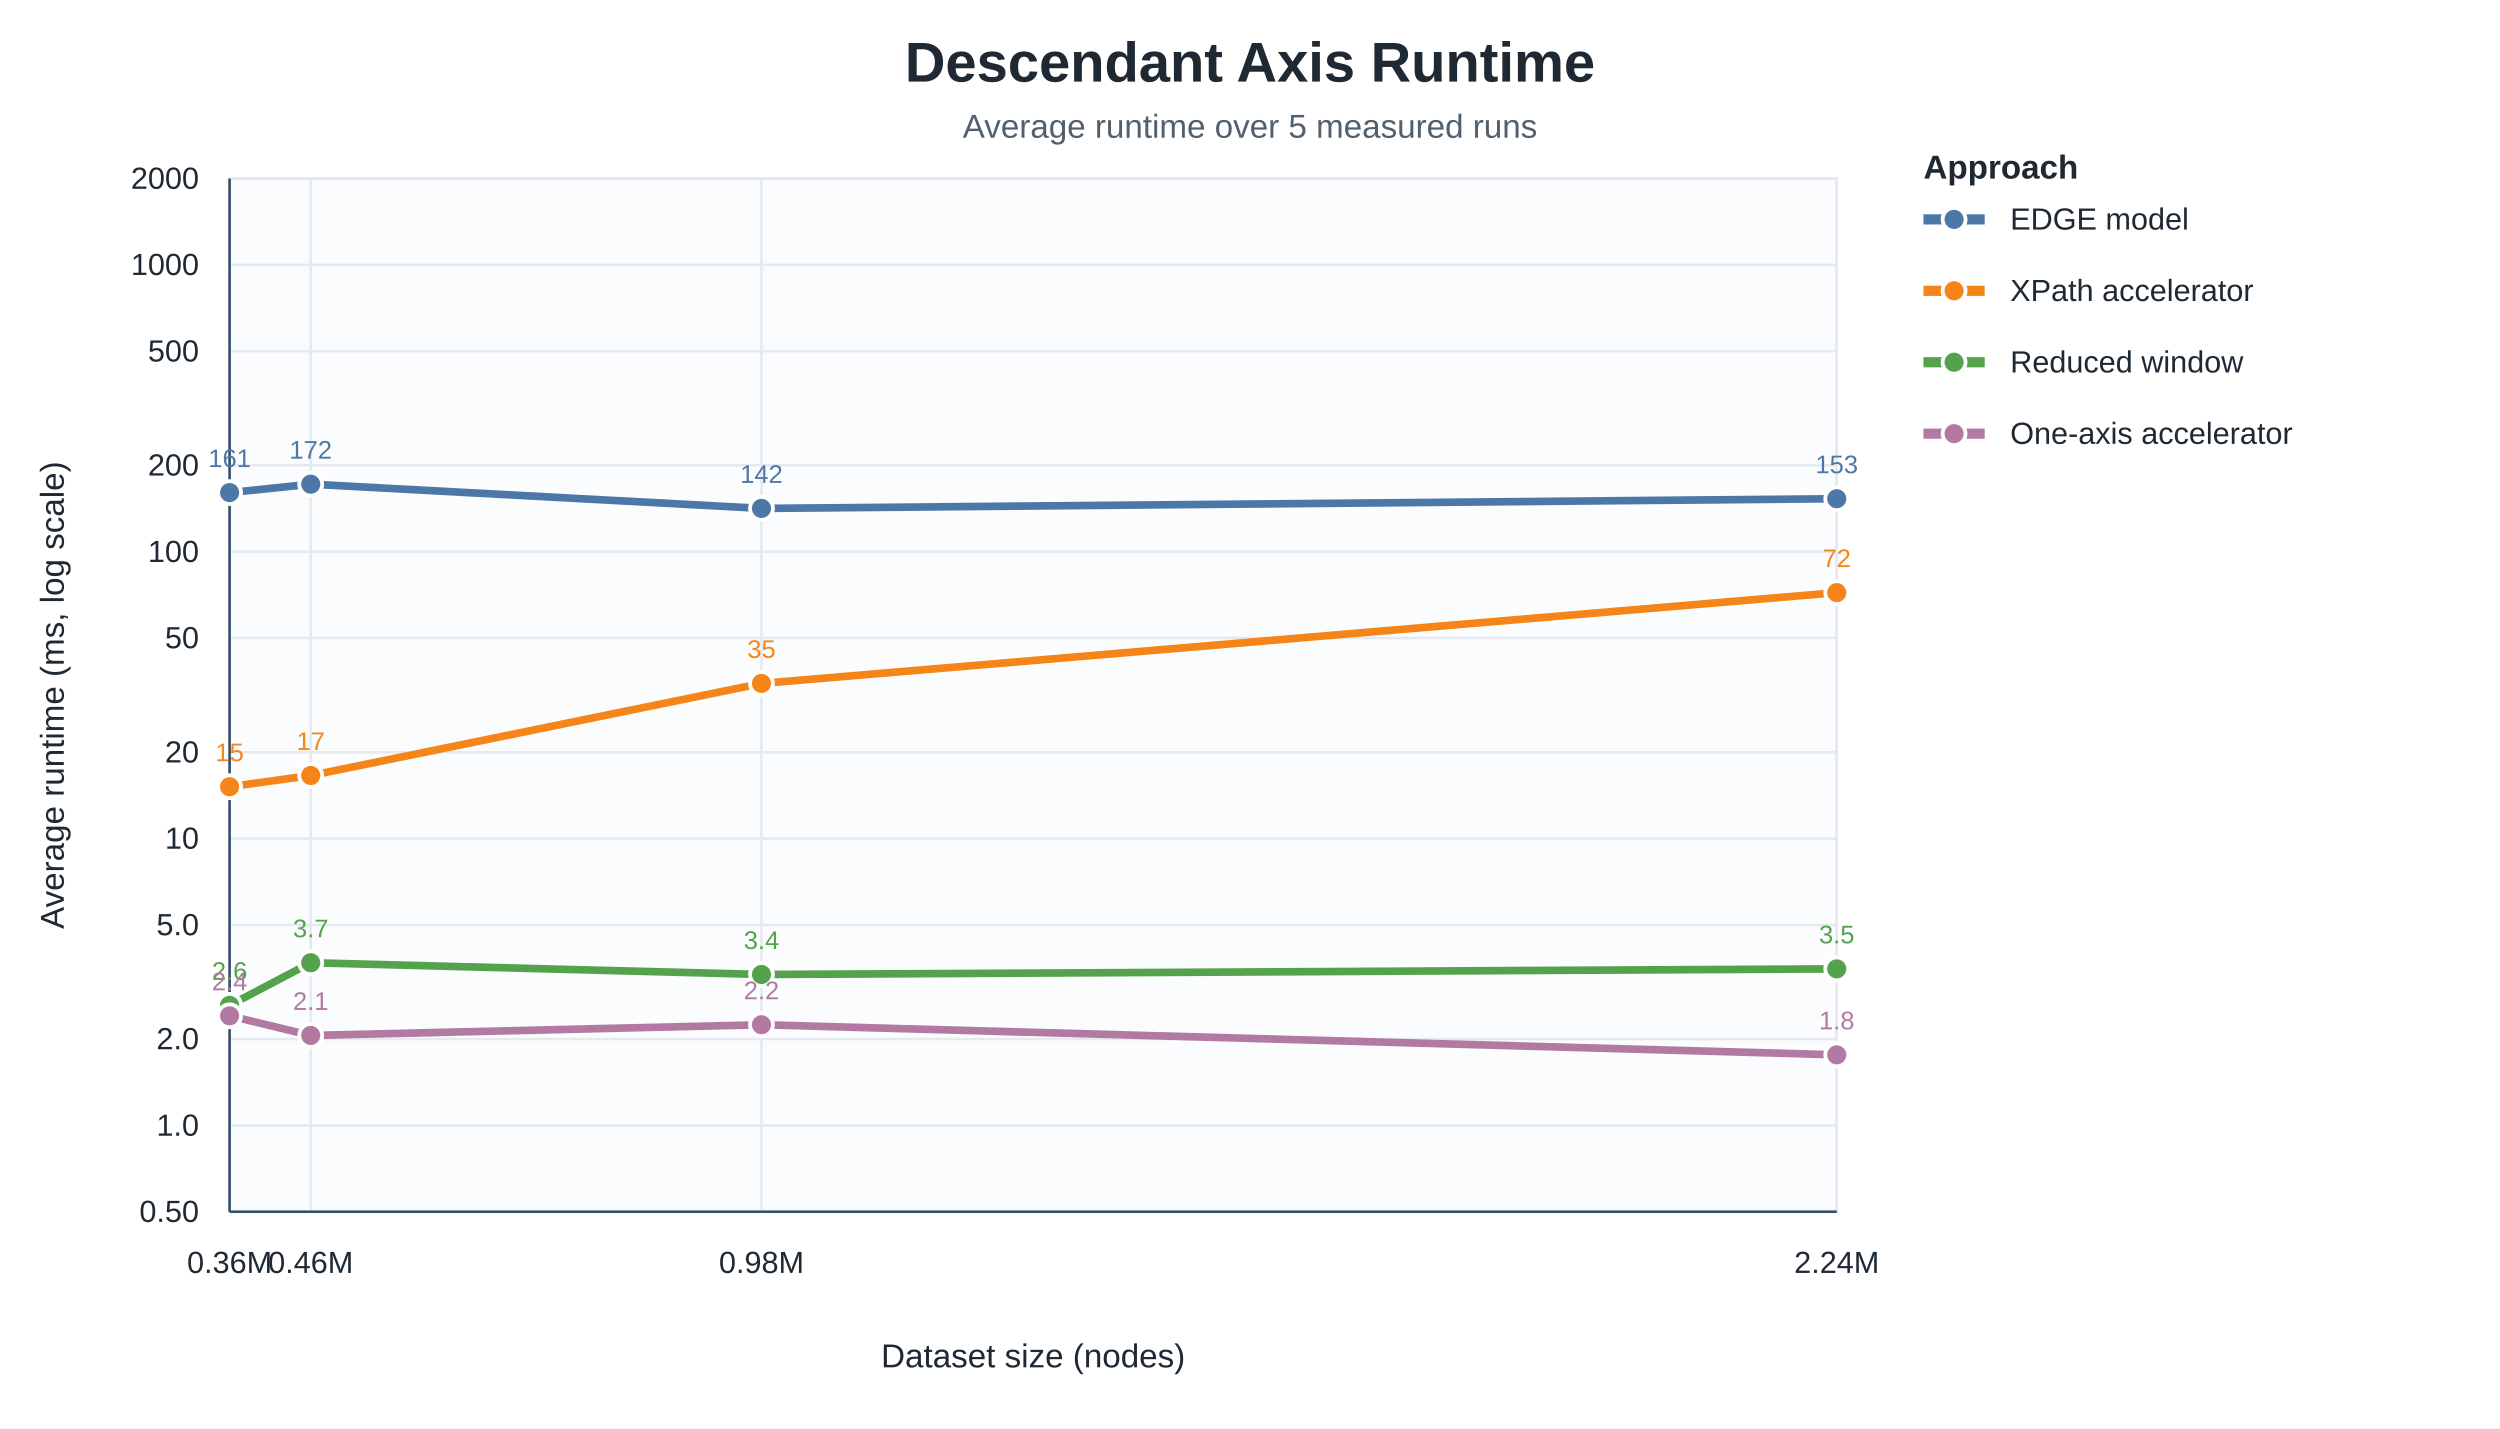
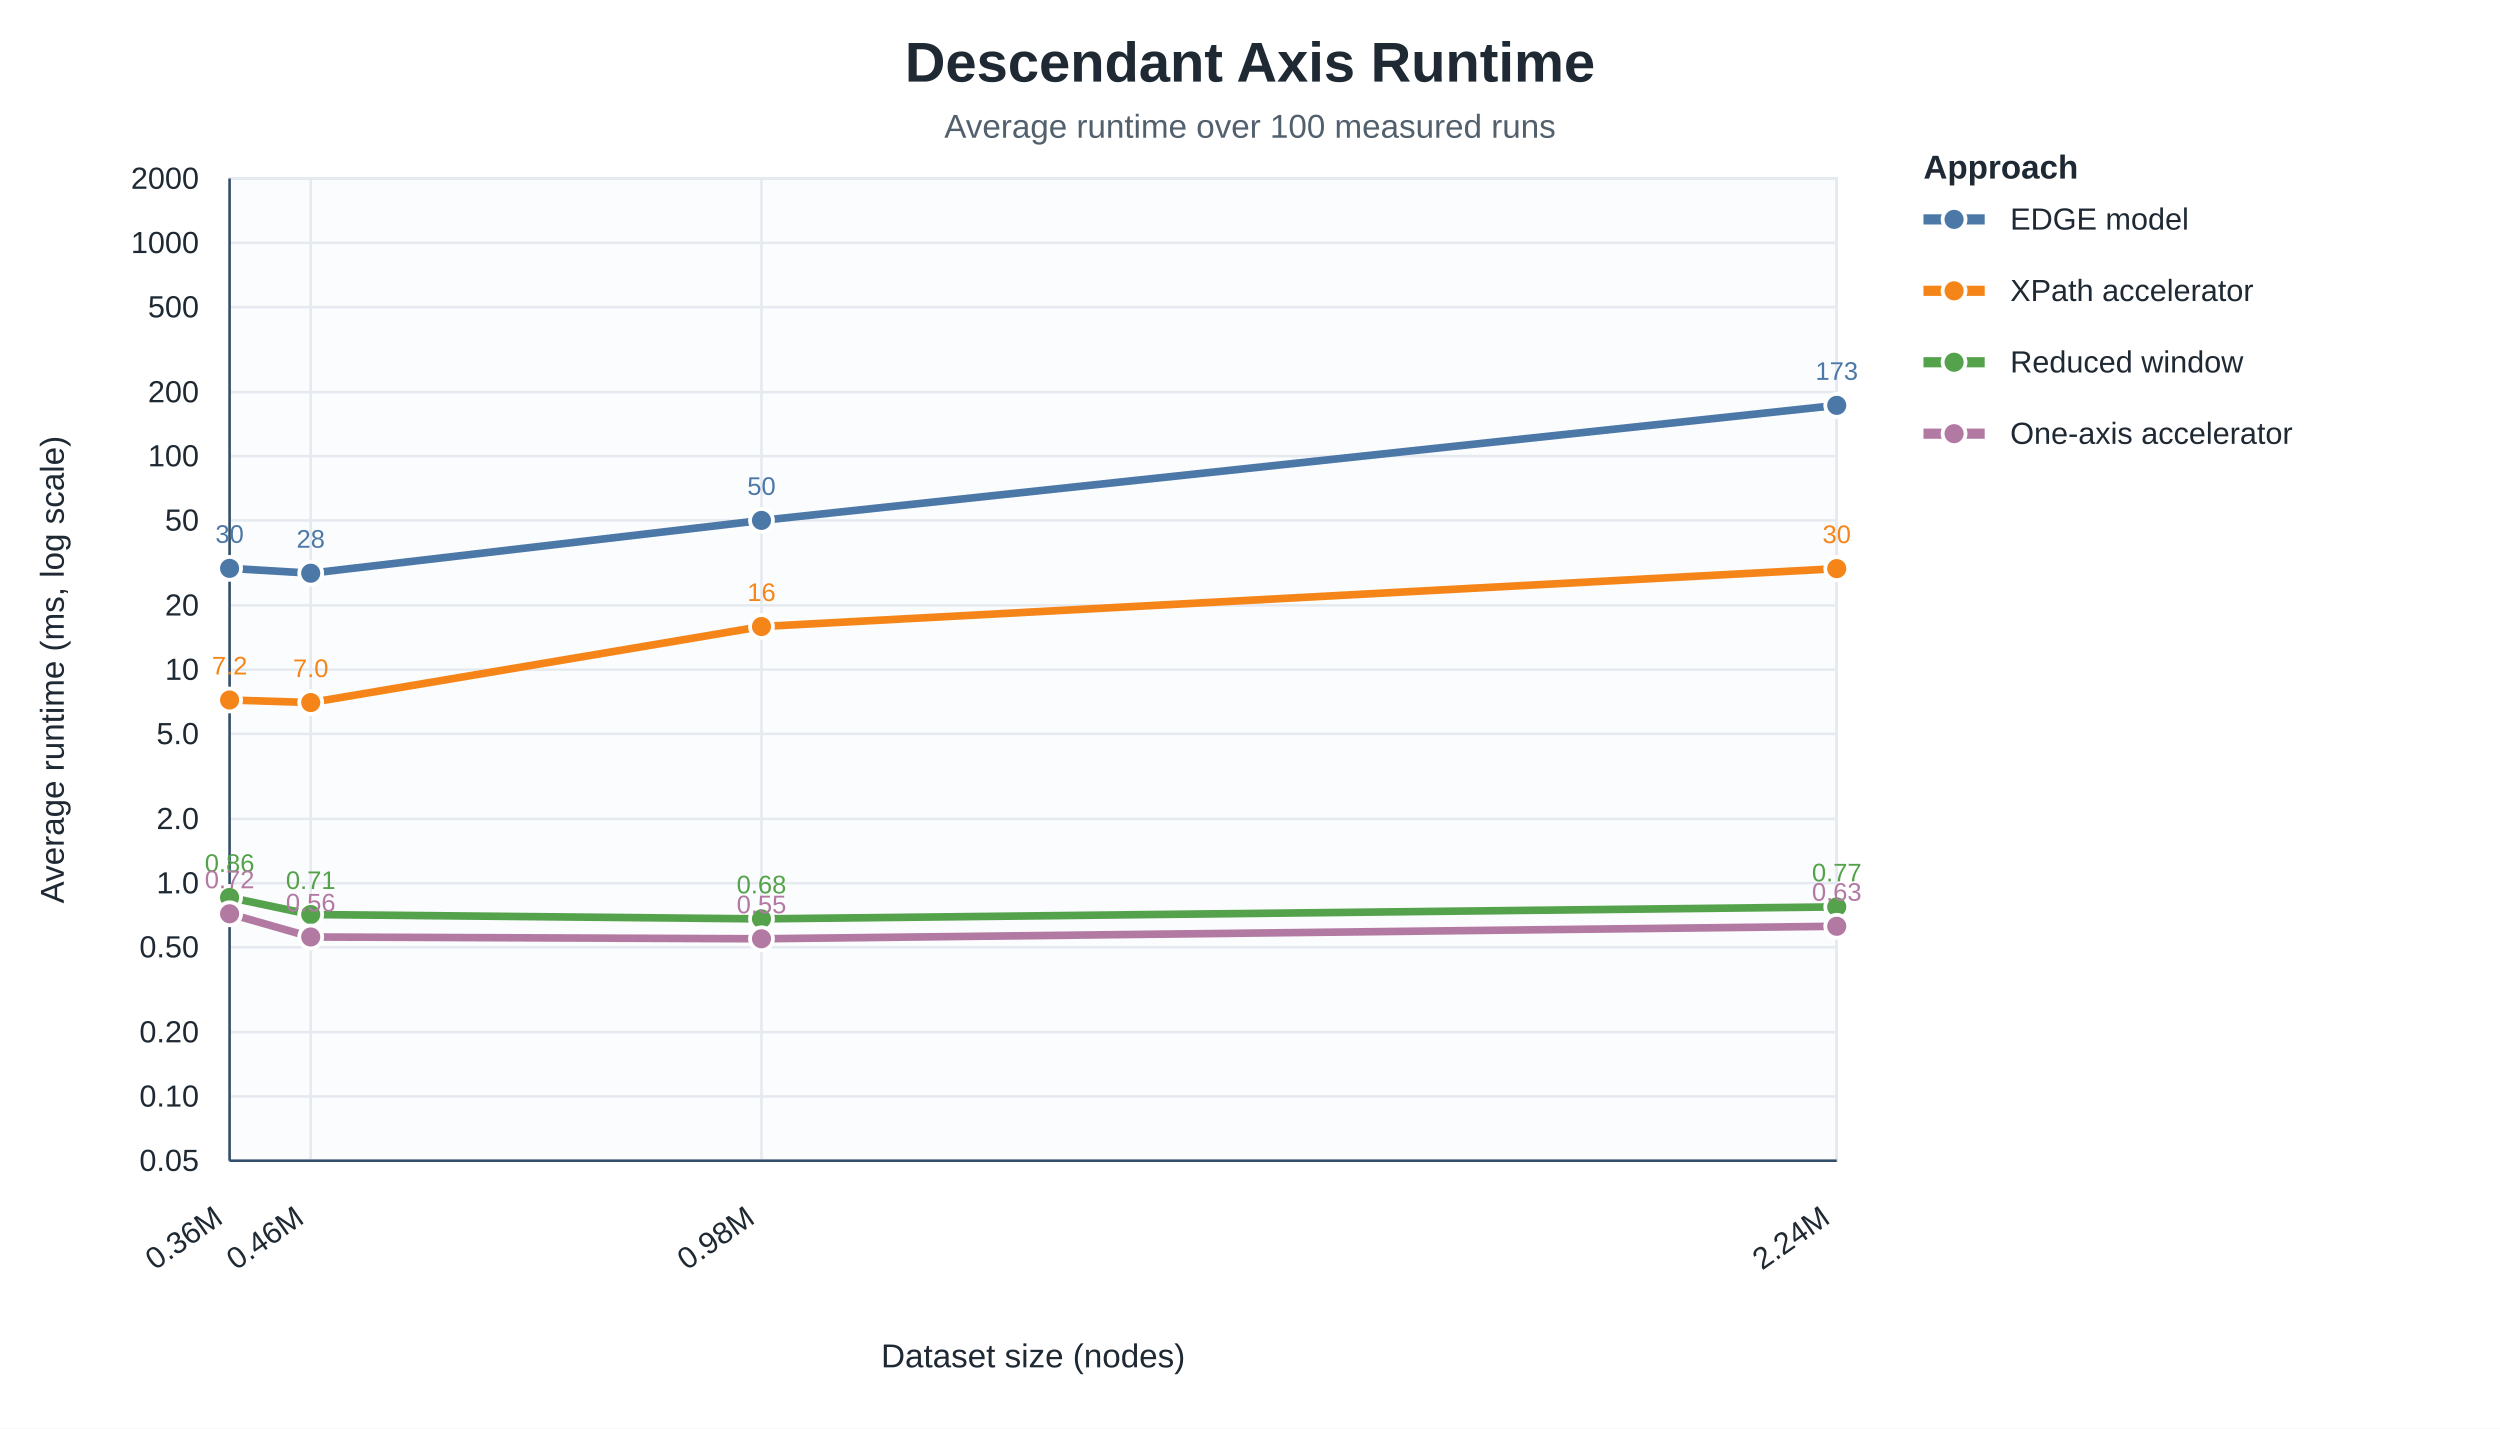
<svg xmlns="http://www.w3.org/2000/svg" width="980" height="560" viewBox="0 0 980 560">
  <rect width="100%" height="100%" fill="#FFFFFF" />
  <text x="490.0" y="32.0" font-family="Arial, sans-serif" font-size="22" font-weight="700" fill="#1F2933" text-anchor="middle">Descendant Axis Runtime</text>
-   <text x="490.0" y="54.0" font-family="Arial, sans-serif" font-size="13" font-weight="normal" fill="#52606D" text-anchor="middle">Average runtime over 5 measured runs</text>
-   <rect x="90" y="70" width="630" height="405" fill="#FBFCFD" stroke="#D9E2EC" />
-   <line x1="90.0" y1="70" x2="90.0" y2="475" stroke="#E5EAF0" />
-   <text x="90.0" y="499.0" font-family="Arial, sans-serif" font-size="12" font-weight="normal" fill="#1F2933" text-anchor="middle">0.36M</text>
-   <line x1="121.8" y1="70" x2="121.8" y2="475" stroke="#E5EAF0" />
-   <text x="121.8" y="499.0" font-family="Arial, sans-serif" font-size="12" font-weight="normal" fill="#1F2933" text-anchor="middle">0.46M</text>
-   <line x1="298.5" y1="70" x2="298.5" y2="475" stroke="#E5EAF0" />
-   <text x="298.5" y="499.0" font-family="Arial, sans-serif" font-size="12" font-weight="normal" fill="#1F2933" text-anchor="middle">0.98M</text>
-   <line x1="720.0" y1="70" x2="720.0" y2="475" stroke="#E5EAF0" />
-   <text x="720.0" y="499.0" font-family="Arial, sans-serif" font-size="12" font-weight="normal" fill="#1F2933" text-anchor="middle">2.24M</text>
-   <line x1="90" y1="475.0" x2="720" y2="475.0" stroke="#E5EAF0" />
-   <text x="78.0" y="479.0" font-family="Arial, sans-serif" font-size="12" font-weight="normal" fill="#1F2933" text-anchor="end">0.50</text>
-   <line x1="90" y1="441.2" x2="720" y2="441.2" stroke="#E5EAF0" />
-   <text x="78.0" y="445.2" font-family="Arial, sans-serif" font-size="12" font-weight="normal" fill="#1F2933" text-anchor="end">1.0</text>
-   <line x1="90" y1="407.3" x2="720" y2="407.3" stroke="#E5EAF0" />
-   <text x="78.0" y="411.3" font-family="Arial, sans-serif" font-size="12" font-weight="normal" fill="#1F2933" text-anchor="end">2.0</text>
-   <line x1="90" y1="362.6" x2="720" y2="362.6" stroke="#E5EAF0" />
-   <text x="78.0" y="366.6" font-family="Arial, sans-serif" font-size="12" font-weight="normal" fill="#1F2933" text-anchor="end">5.0</text>
-   <line x1="90" y1="328.7" x2="720" y2="328.7" stroke="#E5EAF0" />
-   <text x="78.0" y="332.7" font-family="Arial, sans-serif" font-size="12" font-weight="normal" fill="#1F2933" text-anchor="end">10</text>
-   <line x1="90" y1="294.9" x2="720" y2="294.9" stroke="#E5EAF0" />
-   <text x="78.0" y="298.9" font-family="Arial, sans-serif" font-size="12" font-weight="normal" fill="#1F2933" text-anchor="end">20</text>
-   <line x1="90" y1="250.1" x2="720" y2="250.1" stroke="#E5EAF0" />
-   <text x="78.0" y="254.1" font-family="Arial, sans-serif" font-size="12" font-weight="normal" fill="#1F2933" text-anchor="end">50</text>
-   <line x1="90" y1="216.3" x2="720" y2="216.3" stroke="#E5EAF0" />
-   <text x="78.0" y="220.3" font-family="Arial, sans-serif" font-size="12" font-weight="normal" fill="#1F2933" text-anchor="end">100</text>
-   <line x1="90" y1="182.4" x2="720" y2="182.4" stroke="#E5EAF0" />
-   <text x="78.0" y="186.4" font-family="Arial, sans-serif" font-size="12" font-weight="normal" fill="#1F2933" text-anchor="end">200</text>
-   <line x1="90" y1="137.7" x2="720" y2="137.7" stroke="#E5EAF0" />
-   <text x="78.0" y="141.7" font-family="Arial, sans-serif" font-size="12" font-weight="normal" fill="#1F2933" text-anchor="end">500</text>
-   <line x1="90" y1="103.8" x2="720" y2="103.8" stroke="#E5EAF0" />
-   <text x="78.0" y="107.8" font-family="Arial, sans-serif" font-size="12" font-weight="normal" fill="#1F2933" text-anchor="end">1000</text>
+   <text x="490.0" y="54.0" font-family="Arial, sans-serif" font-size="13" font-weight="normal" fill="#52606D" text-anchor="middle">Average runtime over 100 measured runs</text>
+   <rect x="90" y="70" width="630" height="385" fill="#FBFCFD" stroke="#D9E2EC" />
+   <line x1="90.0" y1="70" x2="90.0" y2="455" stroke="#E5EAF0" />
+   <text x="88.0" y="479.0" font-family="Arial, sans-serif" font-size="12" font-weight="normal" fill="#1F2933" text-anchor="end" transform="rotate(-35 88.0 479)">0.36M</text>
+   <line x1="121.8" y1="70" x2="121.8" y2="455" stroke="#E5EAF0" />
+   <text x="119.8" y="479.0" font-family="Arial, sans-serif" font-size="12" font-weight="normal" fill="#1F2933" text-anchor="end" transform="rotate(-35 119.8145 479)">0.46M</text>
+   <line x1="298.5" y1="70" x2="298.5" y2="455" stroke="#E5EAF0" />
+   <text x="296.5" y="479.0" font-family="Arial, sans-serif" font-size="12" font-weight="normal" fill="#1F2933" text-anchor="end" transform="rotate(-35 296.5495 479)">0.98M</text>
+   <line x1="720.0" y1="70" x2="720.0" y2="455" stroke="#E5EAF0" />
+   <text x="718.0" y="479.0" font-family="Arial, sans-serif" font-size="12" font-weight="normal" fill="#1F2933" text-anchor="end" transform="rotate(-35 718.0 479)">2.24M</text>
+   <line x1="90" y1="455.0" x2="720" y2="455.0" stroke="#E5EAF0" />
+   <text x="78.0" y="459.0" font-family="Arial, sans-serif" font-size="12" font-weight="normal" fill="#1F2933" text-anchor="end">0.05</text>
+   <line x1="90" y1="429.8" x2="720" y2="429.8" stroke="#E5EAF0" />
+   <text x="78.0" y="433.8" font-family="Arial, sans-serif" font-size="12" font-weight="normal" fill="#1F2933" text-anchor="end">0.10</text>
+   <line x1="90" y1="404.6" x2="720" y2="404.6" stroke="#E5EAF0" />
+   <text x="78.0" y="408.6" font-family="Arial, sans-serif" font-size="12" font-weight="normal" fill="#1F2933" text-anchor="end">0.20</text>
+   <line x1="90" y1="371.3" x2="720" y2="371.3" stroke="#E5EAF0" />
+   <text x="78.0" y="375.3" font-family="Arial, sans-serif" font-size="12" font-weight="normal" fill="#1F2933" text-anchor="end">0.50</text>
+   <line x1="90" y1="346.2" x2="720" y2="346.2" stroke="#E5EAF0" />
+   <text x="78.0" y="350.2" font-family="Arial, sans-serif" font-size="12" font-weight="normal" fill="#1F2933" text-anchor="end">1.0</text>
+   <line x1="90" y1="321.0" x2="720" y2="321.0" stroke="#E5EAF0" />
+   <text x="78.0" y="325.0" font-family="Arial, sans-serif" font-size="12" font-weight="normal" fill="#1F2933" text-anchor="end">2.0</text>
+   <line x1="90" y1="287.7" x2="720" y2="287.7" stroke="#E5EAF0" />
+   <text x="78.0" y="291.7" font-family="Arial, sans-serif" font-size="12" font-weight="normal" fill="#1F2933" text-anchor="end">5.0</text>
+   <line x1="90" y1="262.5" x2="720" y2="262.5" stroke="#E5EAF0" />
+   <text x="78.0" y="266.5" font-family="Arial, sans-serif" font-size="12" font-weight="normal" fill="#1F2933" text-anchor="end">10</text>
+   <line x1="90" y1="237.3" x2="720" y2="237.3" stroke="#E5EAF0" />
+   <text x="78.0" y="241.3" font-family="Arial, sans-serif" font-size="12" font-weight="normal" fill="#1F2933" text-anchor="end">20</text>
+   <line x1="90" y1="204.0" x2="720" y2="204.0" stroke="#E5EAF0" />
+   <text x="78.0" y="208.0" font-family="Arial, sans-serif" font-size="12" font-weight="normal" fill="#1F2933" text-anchor="end">50</text>
+   <line x1="90" y1="178.8" x2="720" y2="178.8" stroke="#E5EAF0" />
+   <text x="78.0" y="182.8" font-family="Arial, sans-serif" font-size="12" font-weight="normal" fill="#1F2933" text-anchor="end">100</text>
+   <line x1="90" y1="153.7" x2="720" y2="153.7" stroke="#E5EAF0" />
+   <text x="78.0" y="157.7" font-family="Arial, sans-serif" font-size="12" font-weight="normal" fill="#1F2933" text-anchor="end">200</text>
+   <line x1="90" y1="120.4" x2="720" y2="120.4" stroke="#E5EAF0" />
+   <text x="78.0" y="124.4" font-family="Arial, sans-serif" font-size="12" font-weight="normal" fill="#1F2933" text-anchor="end">500</text>
+   <line x1="90" y1="95.2" x2="720" y2="95.2" stroke="#E5EAF0" />
+   <text x="78.0" y="99.2" font-family="Arial, sans-serif" font-size="12" font-weight="normal" fill="#1F2933" text-anchor="end">1000</text>
  <line x1="90" y1="70.0" x2="720" y2="70.0" stroke="#E5EAF0" />
  <text x="78.0" y="74.0" font-family="Arial, sans-serif" font-size="12" font-weight="normal" fill="#1F2933" text-anchor="end">2000</text>
-   <line x1="90" y1="475" x2="720" y2="475" stroke="#334E68" />
-   <line x1="90" y1="70" x2="90" y2="475" stroke="#334E68" />
+   <line x1="90" y1="455" x2="720" y2="455" stroke="#334E68" />
+   <line x1="90" y1="70" x2="90" y2="455" stroke="#334E68" />
  <text x="405.0" y="536.0" font-family="Arial, sans-serif" font-size="13" font-weight="normal" fill="#1F2933" text-anchor="middle">Dataset size (nodes)</text>
-   <text x="25.0" y="272.5" font-family="Arial, sans-serif" font-size="13" font-weight="normal" fill="#1F2933" text-anchor="middle" transform="rotate(-90 25 272.5)">Average runtime (ms, log scale)</text>
-   <polyline points="90.0,193.1 121.8,189.8 298.5,199.3 720.0,195.5" fill="none" stroke="#4C78A8" stroke-width="3" />
-   <circle cx="90.0" cy="193.1" r="4.5" fill="#4C78A8" stroke="#FFFFFF" stroke-width="1.5" />
-   <text x="90.0" y="183.1" font-family="Arial, sans-serif" font-size="10" font-weight="normal" fill="#4C78A8" text-anchor="middle">161</text>
-   <circle cx="121.8" cy="189.8" r="4.5" fill="#4C78A8" stroke="#FFFFFF" stroke-width="1.5" />
-   <text x="121.8" y="179.8" font-family="Arial, sans-serif" font-size="10" font-weight="normal" fill="#4C78A8" text-anchor="middle">172</text>
-   <circle cx="298.5" cy="199.3" r="4.5" fill="#4C78A8" stroke="#FFFFFF" stroke-width="1.5" />
-   <text x="298.5" y="189.3" font-family="Arial, sans-serif" font-size="10" font-weight="normal" fill="#4C78A8" text-anchor="middle">142</text>
-   <circle cx="720.0" cy="195.5" r="4.5" fill="#4C78A8" stroke="#FFFFFF" stroke-width="1.5" />
-   <text x="720.0" y="185.5" font-family="Arial, sans-serif" font-size="10" font-weight="normal" fill="#4C78A8" text-anchor="middle">153</text>
-   <polyline points="90.0,308.4 121.8,304.0 298.5,267.9 720.0,232.3" fill="none" stroke="#F58518" stroke-width="3" />
-   <circle cx="90.0" cy="308.4" r="4.5" fill="#F58518" stroke="#FFFFFF" stroke-width="1.5" />
-   <text x="90.0" y="298.4" font-family="Arial, sans-serif" font-size="10" font-weight="normal" fill="#F58518" text-anchor="middle">15</text>
-   <circle cx="121.8" cy="304.0" r="4.5" fill="#F58518" stroke="#FFFFFF" stroke-width="1.5" />
-   <text x="121.8" y="294.0" font-family="Arial, sans-serif" font-size="10" font-weight="normal" fill="#F58518" text-anchor="middle">17</text>
-   <circle cx="298.5" cy="267.9" r="4.5" fill="#F58518" stroke="#FFFFFF" stroke-width="1.5" />
-   <text x="298.5" y="257.9" font-family="Arial, sans-serif" font-size="10" font-weight="normal" fill="#F58518" text-anchor="middle">35</text>
-   <circle cx="720.0" cy="232.3" r="4.5" fill="#F58518" stroke="#FFFFFF" stroke-width="1.5" />
-   <text x="720.0" y="222.3" font-family="Arial, sans-serif" font-size="10" font-weight="normal" fill="#F58518" text-anchor="middle">72</text>
-   <polyline points="90.0,394.1 121.8,377.4 298.5,382.0 720.0,379.8" fill="none" stroke="#54A24B" stroke-width="3" />
-   <circle cx="90.0" cy="394.1" r="4.5" fill="#54A24B" stroke="#FFFFFF" stroke-width="1.5" />
-   <text x="90.0" y="384.1" font-family="Arial, sans-serif" font-size="10" font-weight="normal" fill="#54A24B" text-anchor="middle">2.6</text>
-   <circle cx="121.8" cy="377.4" r="4.5" fill="#54A24B" stroke="#FFFFFF" stroke-width="1.5" />
-   <text x="121.8" y="367.4" font-family="Arial, sans-serif" font-size="10" font-weight="normal" fill="#54A24B" text-anchor="middle">3.7</text>
-   <circle cx="298.5" cy="382.0" r="4.5" fill="#54A24B" stroke="#FFFFFF" stroke-width="1.5" />
-   <text x="298.5" y="372.0" font-family="Arial, sans-serif" font-size="10" font-weight="normal" fill="#54A24B" text-anchor="middle">3.4</text>
-   <circle cx="720.0" cy="379.8" r="4.5" fill="#54A24B" stroke="#FFFFFF" stroke-width="1.5" />
-   <text x="720.0" y="369.8" font-family="Arial, sans-serif" font-size="10" font-weight="normal" fill="#54A24B" text-anchor="middle">3.5</text>
-   <polyline points="90.0,398.2 121.8,405.9 298.5,401.7 720.0,413.5" fill="none" stroke="#B279A2" stroke-width="3" />
-   <circle cx="90.0" cy="398.2" r="4.5" fill="#B279A2" stroke="#FFFFFF" stroke-width="1.5" />
-   <text x="90.0" y="388.2" font-family="Arial, sans-serif" font-size="10" font-weight="normal" fill="#B279A2" text-anchor="middle">2.4</text>
-   <circle cx="121.8" cy="405.9" r="4.5" fill="#B279A2" stroke="#FFFFFF" stroke-width="1.5" />
-   <text x="121.8" y="395.9" font-family="Arial, sans-serif" font-size="10" font-weight="normal" fill="#B279A2" text-anchor="middle">2.1</text>
-   <circle cx="298.5" cy="401.7" r="4.5" fill="#B279A2" stroke="#FFFFFF" stroke-width="1.5" />
-   <text x="298.5" y="391.7" font-family="Arial, sans-serif" font-size="10" font-weight="normal" fill="#B279A2" text-anchor="middle">2.2</text>
-   <circle cx="720.0" cy="413.5" r="4.5" fill="#B279A2" stroke="#FFFFFF" stroke-width="1.5" />
-   <text x="720.0" y="403.5" font-family="Arial, sans-serif" font-size="10" font-weight="normal" fill="#B279A2" text-anchor="middle">1.8</text>
+   <text x="25.0" y="262.5" font-family="Arial, sans-serif" font-size="13" font-weight="normal" fill="#1F2933" text-anchor="middle" transform="rotate(-90 25 262.5)">Average runtime (ms, log scale)</text>
+   <polyline points="90.0,222.8 121.8,224.7 298.5,204.0 720.0,158.9" fill="none" stroke="#4C78A8" stroke-width="3" />
+   <circle cx="90.0" cy="222.8" r="4.5" fill="#4C78A8" stroke="#FFFFFF" stroke-width="1.5" />
+   <text x="90.0" y="212.8" font-family="Arial, sans-serif" font-size="10" font-weight="normal" fill="#4C78A8" text-anchor="middle">30</text>
+   <circle cx="121.8" cy="224.7" r="4.5" fill="#4C78A8" stroke="#FFFFFF" stroke-width="1.5" />
+   <text x="121.8" y="214.7" font-family="Arial, sans-serif" font-size="10" font-weight="normal" fill="#4C78A8" text-anchor="middle">28</text>
+   <circle cx="298.5" cy="204.0" r="4.5" fill="#4C78A8" stroke="#FFFFFF" stroke-width="1.5" />
+   <text x="298.5" y="194.0" font-family="Arial, sans-serif" font-size="10" font-weight="normal" fill="#4C78A8" text-anchor="middle">50</text>
+   <circle cx="720.0" cy="158.9" r="4.5" fill="#4C78A8" stroke="#FFFFFF" stroke-width="1.5" />
+   <text x="720.0" y="148.9" font-family="Arial, sans-serif" font-size="10" font-weight="normal" fill="#4C78A8" text-anchor="middle">173</text>
+   <polyline points="90.0,274.4 121.8,275.4 298.5,245.6 720.0,222.9" fill="none" stroke="#F58518" stroke-width="3" />
+   <circle cx="90.0" cy="274.4" r="4.5" fill="#F58518" stroke="#FFFFFF" stroke-width="1.5" />
+   <text x="90.0" y="264.4" font-family="Arial, sans-serif" font-size="10" font-weight="normal" fill="#F58518" text-anchor="middle">7.2</text>
+   <circle cx="121.8" cy="275.4" r="4.5" fill="#F58518" stroke="#FFFFFF" stroke-width="1.5" />
+   <text x="121.8" y="265.4" font-family="Arial, sans-serif" font-size="10" font-weight="normal" fill="#F58518" text-anchor="middle">7.0</text>
+   <circle cx="298.5" cy="245.6" r="4.5" fill="#F58518" stroke="#FFFFFF" stroke-width="1.5" />
+   <text x="298.5" y="235.6" font-family="Arial, sans-serif" font-size="10" font-weight="normal" fill="#F58518" text-anchor="middle">16</text>
+   <circle cx="720.0" cy="222.9" r="4.5" fill="#F58518" stroke="#FFFFFF" stroke-width="1.5" />
+   <text x="720.0" y="212.9" font-family="Arial, sans-serif" font-size="10" font-weight="normal" fill="#F58518" text-anchor="middle">30</text>
+   <polyline points="90.0,351.8 121.8,358.5 298.5,360.2 720.0,355.5" fill="none" stroke="#54A24B" stroke-width="3" />
+   <circle cx="90.0" cy="351.8" r="4.5" fill="#54A24B" stroke="#FFFFFF" stroke-width="1.5" />
+   <text x="90.0" y="341.8" font-family="Arial, sans-serif" font-size="10" font-weight="normal" fill="#54A24B" text-anchor="middle">0.86</text>
+   <circle cx="121.8" cy="358.5" r="4.5" fill="#54A24B" stroke="#FFFFFF" stroke-width="1.5" />
+   <text x="121.8" y="348.5" font-family="Arial, sans-serif" font-size="10" font-weight="normal" fill="#54A24B" text-anchor="middle">0.71</text>
+   <circle cx="298.5" cy="360.2" r="4.5" fill="#54A24B" stroke="#FFFFFF" stroke-width="1.5" />
+   <text x="298.5" y="350.2" font-family="Arial, sans-serif" font-size="10" font-weight="normal" fill="#54A24B" text-anchor="middle">0.68</text>
+   <circle cx="720.0" cy="355.5" r="4.5" fill="#54A24B" stroke="#FFFFFF" stroke-width="1.5" />
+   <text x="720.0" y="345.5" font-family="Arial, sans-serif" font-size="10" font-weight="normal" fill="#54A24B" text-anchor="middle">0.77</text>
+   <polyline points="90.0,358.2 121.8,367.3 298.5,368.0 720.0,363.1" fill="none" stroke="#B279A2" stroke-width="3" />
+   <circle cx="90.0" cy="358.2" r="4.5" fill="#B279A2" stroke="#FFFFFF" stroke-width="1.5" />
+   <text x="90.0" y="348.2" font-family="Arial, sans-serif" font-size="10" font-weight="normal" fill="#B279A2" text-anchor="middle">0.72</text>
+   <circle cx="121.8" cy="367.3" r="4.5" fill="#B279A2" stroke="#FFFFFF" stroke-width="1.5" />
+   <text x="121.8" y="357.3" font-family="Arial, sans-serif" font-size="10" font-weight="normal" fill="#B279A2" text-anchor="middle">0.56</text>
+   <circle cx="298.5" cy="368.0" r="4.5" fill="#B279A2" stroke="#FFFFFF" stroke-width="1.5" />
+   <text x="298.5" y="358.0" font-family="Arial, sans-serif" font-size="10" font-weight="normal" fill="#B279A2" text-anchor="middle">0.55</text>
+   <circle cx="720.0" cy="363.1" r="4.5" fill="#B279A2" stroke="#FFFFFF" stroke-width="1.5" />
+   <text x="720.0" y="353.1" font-family="Arial, sans-serif" font-size="10" font-weight="normal" fill="#B279A2" text-anchor="middle">0.63</text>
  <text x="754.0" y="70.0" font-family="Arial, sans-serif" font-size="13" font-weight="700" fill="#1F2933" text-anchor="start">Approach</text>
  <line x1="754" y1="86" x2="778" y2="86" stroke="#4C78A8" stroke-width="4" />
  <circle cx="766" cy="86" r="4.5" fill="#4C78A8" stroke="#FFFFFF" stroke-width="1.5" />
  <text x="788.0" y="90.0" font-family="Arial, sans-serif" font-size="12" font-weight="normal" fill="#1F2933" text-anchor="start">EDGE model</text>
  <line x1="754" y1="114" x2="778" y2="114" stroke="#F58518" stroke-width="4" />
  <circle cx="766" cy="114" r="4.5" fill="#F58518" stroke="#FFFFFF" stroke-width="1.5" />
  <text x="788.0" y="118.0" font-family="Arial, sans-serif" font-size="12" font-weight="normal" fill="#1F2933" text-anchor="start">XPath accelerator</text>
  <line x1="754" y1="142" x2="778" y2="142" stroke="#54A24B" stroke-width="4" />
  <circle cx="766" cy="142" r="4.5" fill="#54A24B" stroke="#FFFFFF" stroke-width="1.5" />
  <text x="788.0" y="146.0" font-family="Arial, sans-serif" font-size="12" font-weight="normal" fill="#1F2933" text-anchor="start">Reduced window</text>
  <line x1="754" y1="170" x2="778" y2="170" stroke="#B279A2" stroke-width="4" />
  <circle cx="766" cy="170" r="4.5" fill="#B279A2" stroke="#FFFFFF" stroke-width="1.5" />
  <text x="788.0" y="174.0" font-family="Arial, sans-serif" font-size="12" font-weight="normal" fill="#1F2933" text-anchor="start">One-axis accelerator</text>
</svg>
